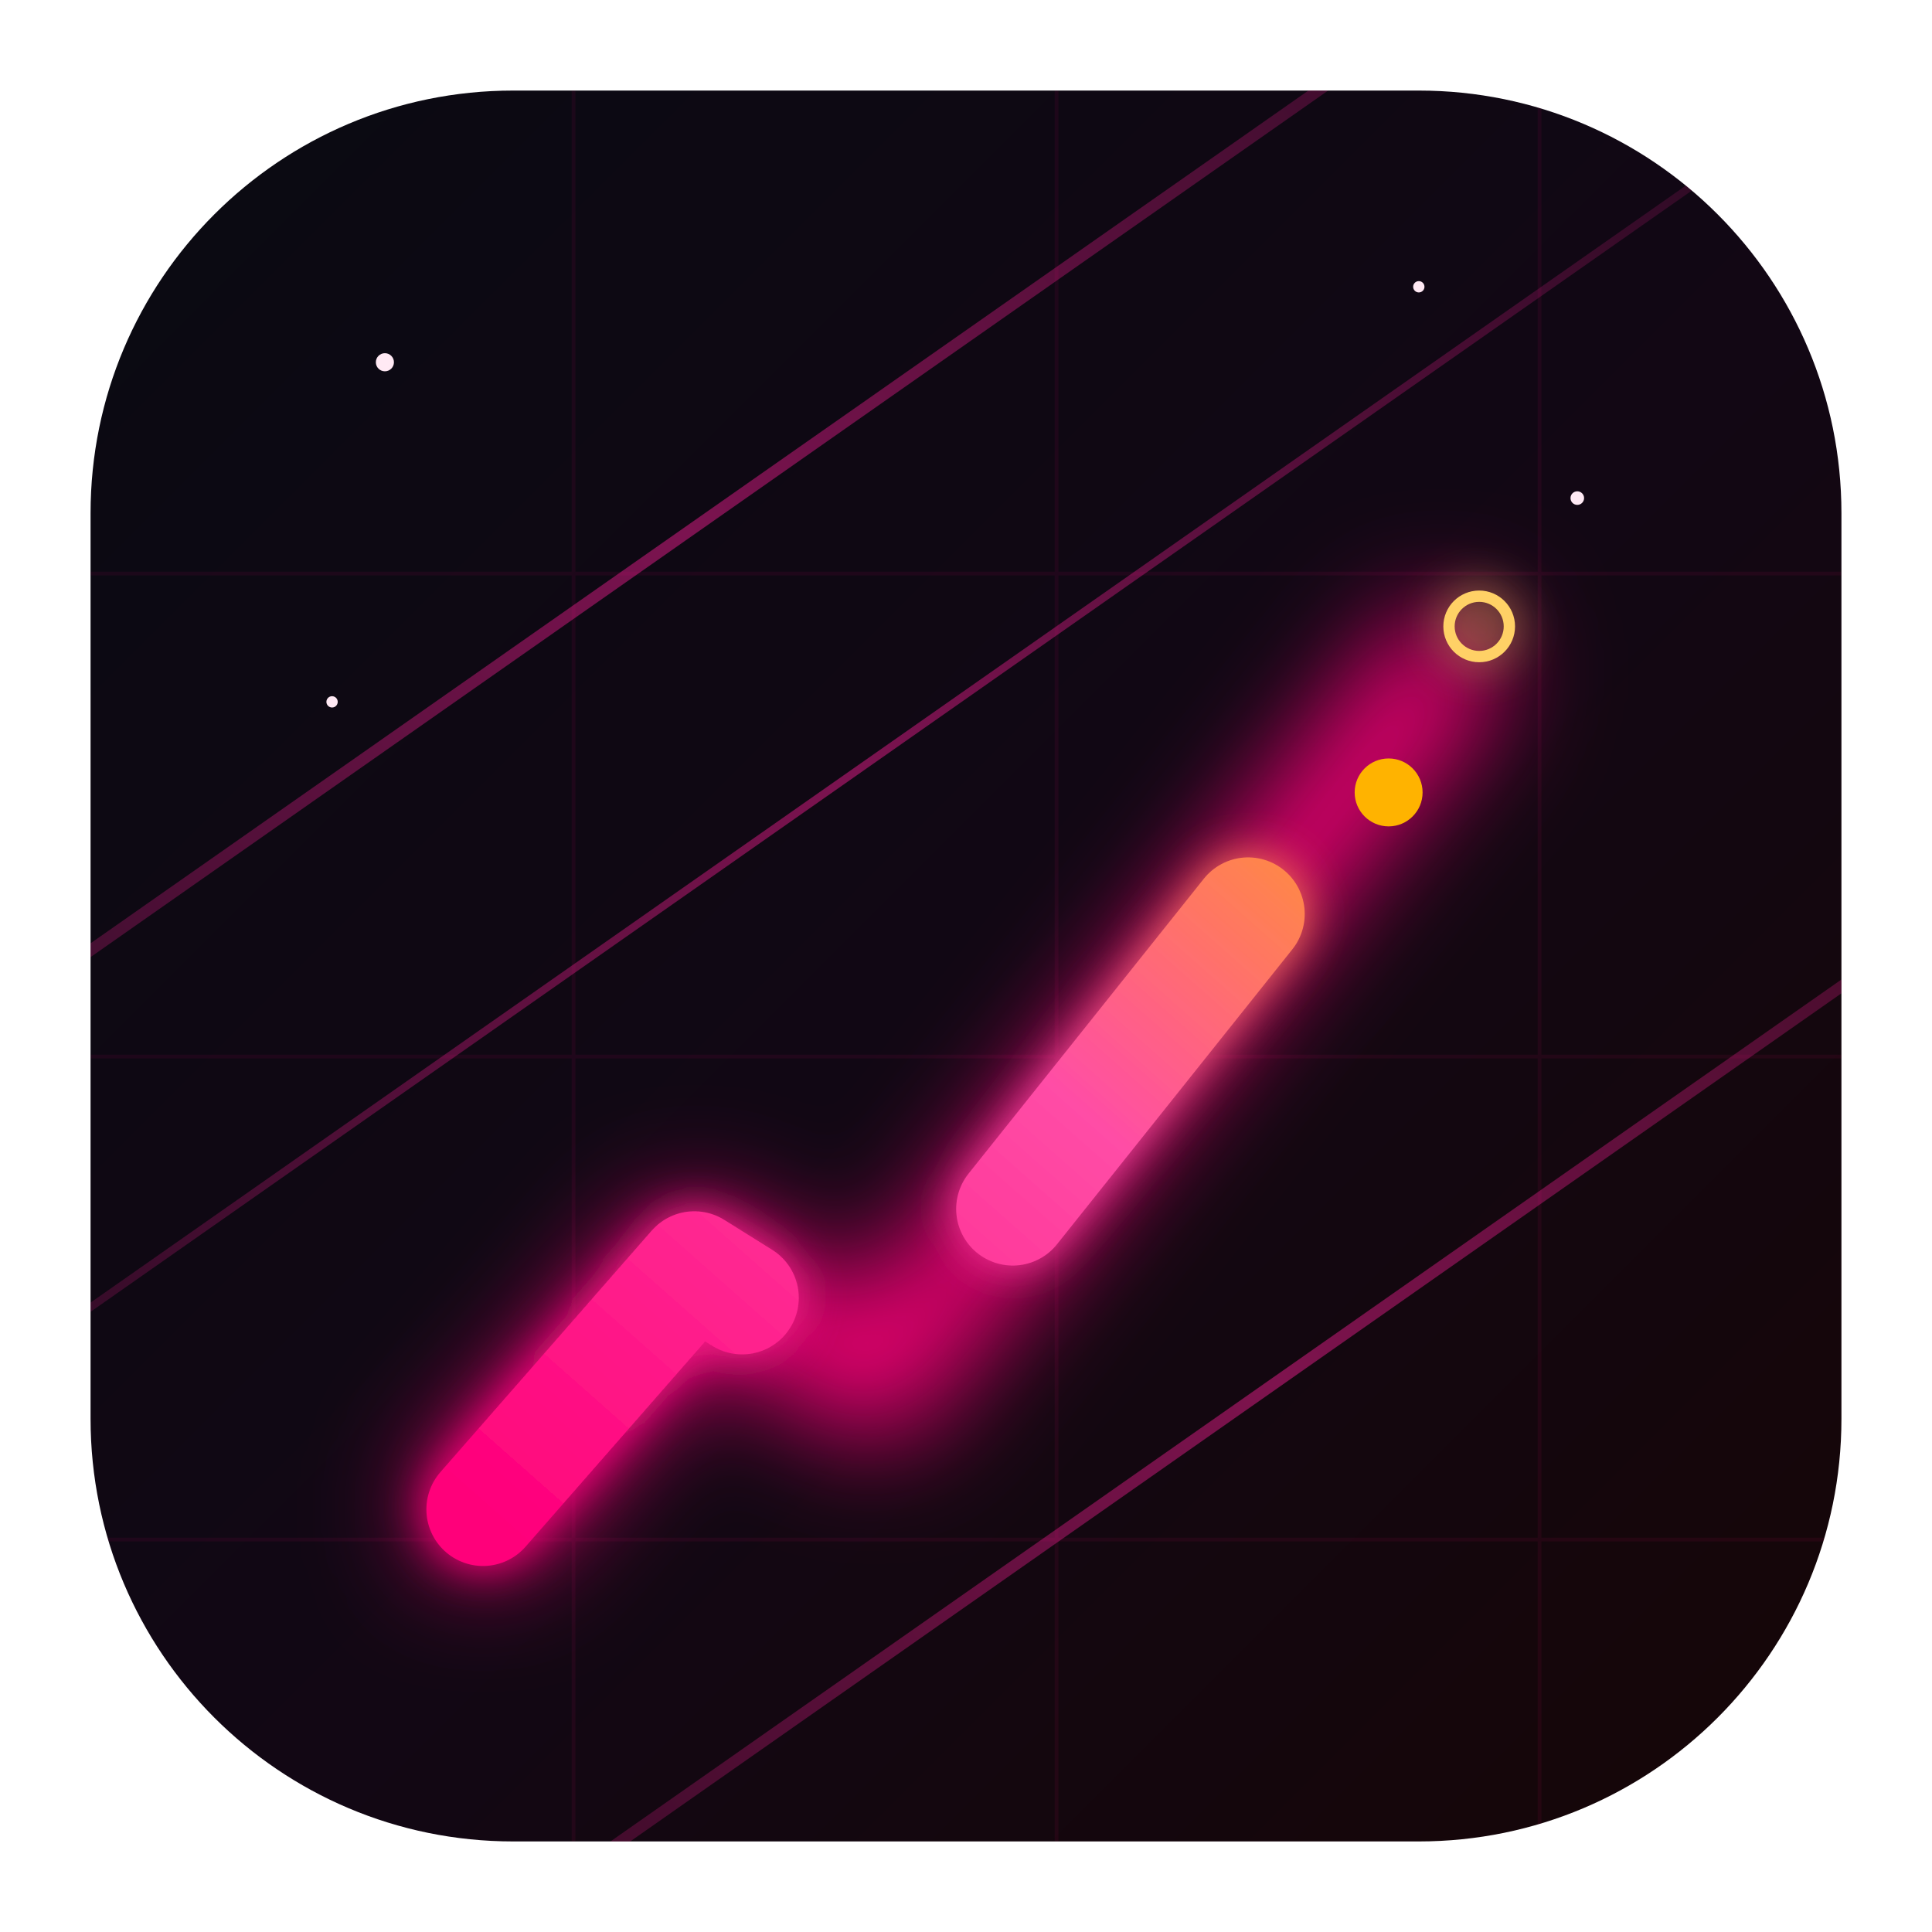
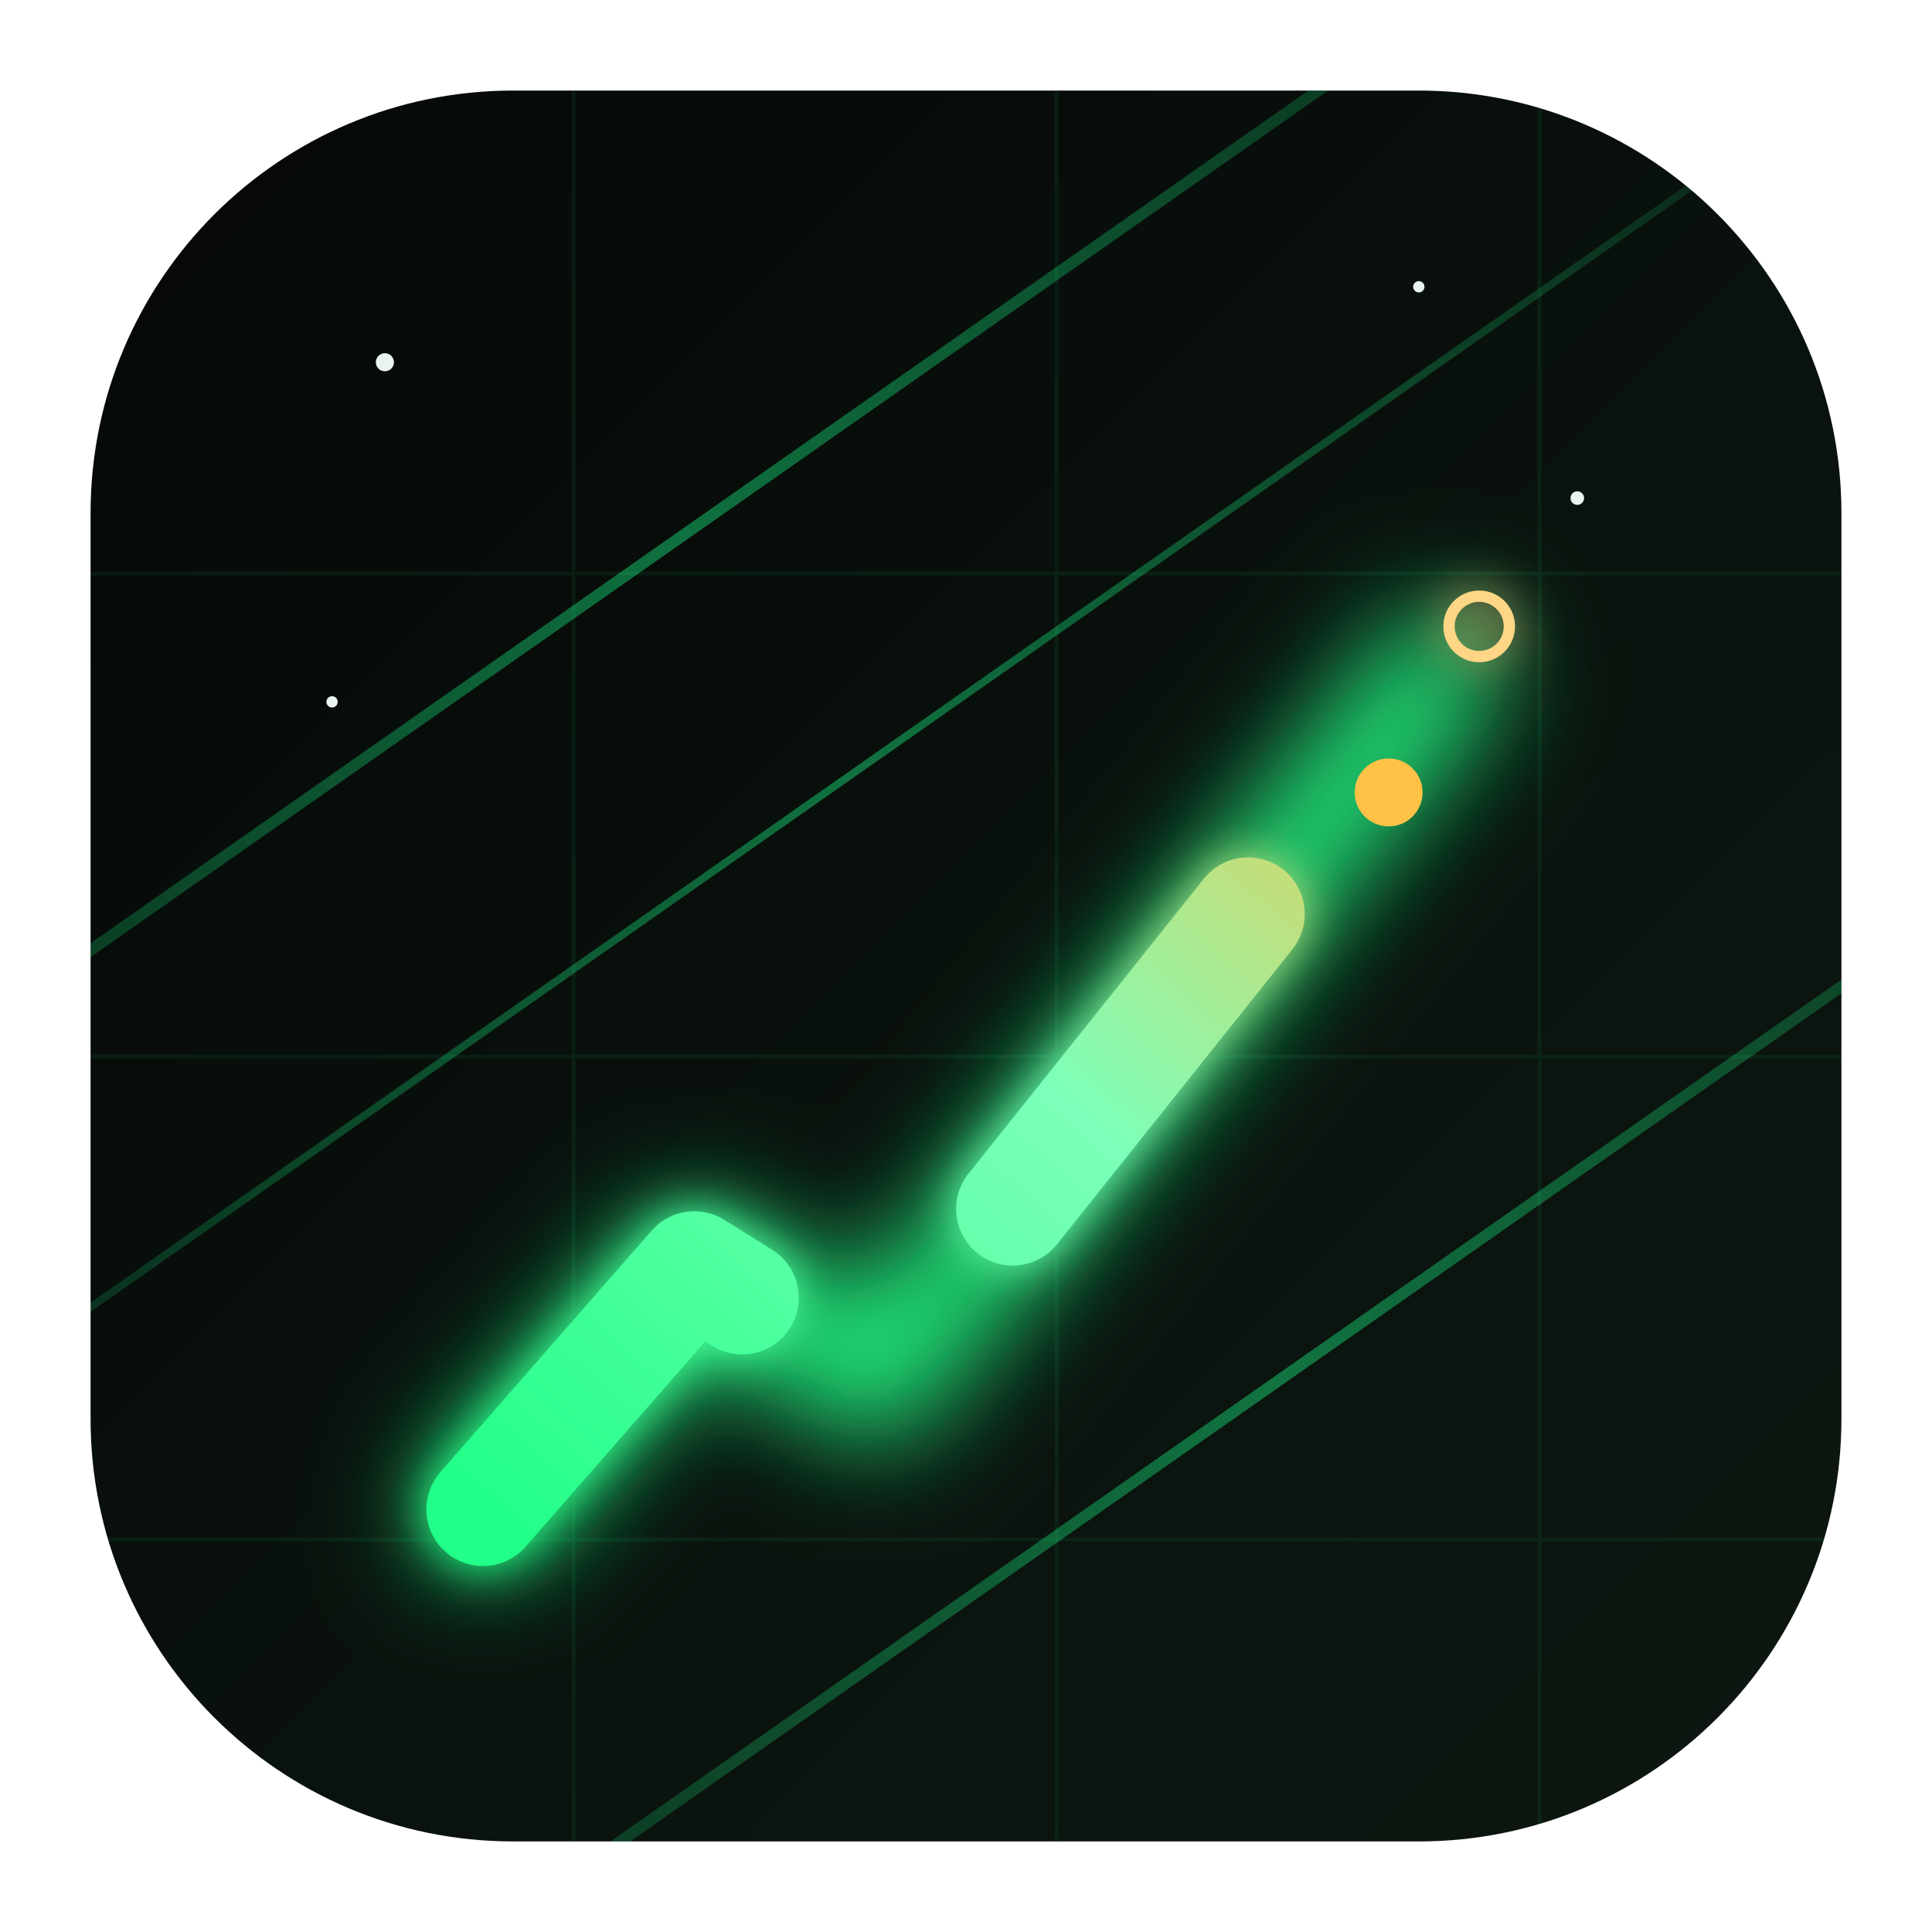
<svg xmlns="http://www.w3.org/2000/svg" viewBox="0 0 512 512" width="512" height="512" role="img" aria-label="LineLock animated mark — ledger rows settle gold as a rising edge arrow draws itself in">
  <defs>
    <linearGradient id="bg" x1="0" y1="0" x2="1" y2="1">
-       <stop offset="0" stop-color="#0A0A12" />
-       <stop offset="0.55" stop-color="#120714" />
-       <stop offset="1" stop-color="#160607" />
+       <stop offset="0" stop-color="#050807" />
+       <stop offset="0.55" stop-color="#0a120d" />
+       <stop offset="1" stop-color="#0d1710" />
    </linearGradient>
    <linearGradient id="edgeArrow" x1="0" y1="1" x2="1" y2="0">
-       <stop offset="0" stop-color="#FF007A" />
-       <stop offset="0.55" stop-color="#FF4DA6" />
-       <stop offset="1" stop-color="#FFB300" />
+       <stop offset="0" stop-color="#22ff88" />
+       <stop offset="0.55" stop-color="#7dffb9" />
+       <stop offset="1" stop-color="#ffc247" />
    </linearGradient>
    <linearGradient id="rowFill" x1="0" y1="0" x2="0" y2="1">
-       <stop offset="0" stop-color="#1c1220" />
-       <stop offset="1" stop-color="#120a14" />
+       <stop offset="0" stop-color="#12201a" />
+       <stop offset="1" stop-color="#0a120d" />
    </linearGradient>
    <linearGradient id="strip" x1="0" y1="0" x2="1" y2="0">
-       <stop offset="0" stop-color="#E91E8C" stop-opacity="0" />
-       <stop offset="0.5" stop-color="#E91E8C" stop-opacity="0.5" />
-       <stop offset="1" stop-color="#E91E8C" stop-opacity="0" />
+       <stop offset="0" stop-color="#16d474" stop-opacity="0" />
+       <stop offset="0.5" stop-color="#16d474" stop-opacity="0.5" />
+       <stop offset="1" stop-color="#16d474" stop-opacity="0" />
    </linearGradient>
    <radialGradient id="spark" cx="0.5" cy="0.5" r="0.5">
      <stop offset="0" stop-color="#ffffff" />
-       <stop offset="0.5" stop-color="#FFD166" />
-       <stop offset="1" stop-color="#FFB300" stop-opacity="0" />
+       <stop offset="0.5" stop-color="#ffd685" />
+       <stop offset="1" stop-color="#ffc247" stop-opacity="0" />
    </radialGradient>
    <filter id="glow" x="-40%" y="-40%" width="180%" height="180%">
      <feGaussianBlur stdDeviation="6" result="b" />
      <feMerge>
        <feMergeNode in="b" />
        <feMergeNode in="SourceGraphic" />
      </feMerge>
    </filter>
    <filter id="soft" x="-70%" y="-70%" width="240%" height="240%">
      <feGaussianBlur stdDeviation="15" />
    </filter>
    <clipPath id="badge">
      <rect x="24" y="24" width="464" height="464" rx="112" />
    </clipPath>
    <style>
      @keyframes breathe { 0%,100%{opacity:.24} 82%{opacity:.62} }
      @keyframes twinkle { 0%,100%{opacity:.25} 50%{opacity:.9} }
      @keyframes stripdrift { 0%,100%{opacity:.35} 50%{opacity:.8} }
      @keyframes dotsettle { 0%,54%{opacity:.25} 62%,100%{opacity:1} }
      .breath{animation:breathe 6s ease-in-out infinite}
      .tw{animation:twinkle 6s ease-in-out infinite}
      .strip{animation:stripdrift 6s ease-in-out infinite}
      .dot1{animation:dotsettle 6s ease-in-out infinite}
      @media (prefers-reduced-motion: reduce){*{animation:none !important}}
    </style>
  </defs>
  <rect x="24" y="24" width="464" height="464" rx="112" fill="url(#bg)" />
  <g clip-path="url(#badge)">
    <g transform="rotate(-35 256 256)">
      <rect class="strip" x="-120" y="118" width="760" height="3" fill="url(#strip)" />
      <rect class="strip" x="-120" y="196" width="760" height="2" fill="url(#strip)" style="animation-delay:-2s" />
      <rect class="strip" x="-120" y="392" width="760" height="3" fill="url(#strip)" style="animation-delay:-4s" />
    </g>
-     <g stroke="#FF007A" stroke-width="1" opacity="0.07">
+     <g stroke="#22ff88" stroke-width="1" opacity="0.07">
      <line x1="24" y1="152" x2="488" y2="152" />
      <line x1="24" y1="280" x2="488" y2="280" />
      <line x1="24" y1="408" x2="488" y2="408" />
      <line x1="152" y1="24" x2="152" y2="488" />
      <line x1="280" y1="24" x2="280" y2="488" />
      <line x1="408" y1="24" x2="408" y2="488" />
    </g>
-     <g fill="#ffe9f4">
+     <g fill="#e9f4ee">
      <circle class="tw" cx="102" cy="96" r="2.4" />
      <circle class="tw" cx="418" cy="132" r="1.8" style="animation-delay:-2s" />
      <circle class="tw" cx="376" cy="76" r="1.5" style="animation-delay:-1s" />
      <circle class="tw" cx="88" cy="186" r="1.5" style="animation-delay:-3s" />
    </g>
  </g>
  <g class="breath" filter="url(#soft)">
-     <path d="M128 400 L184 336 L232 366 L382 178" fill="none" stroke="#FF007A" stroke-width="30" stroke-linecap="round" stroke-linejoin="round" />
+     <path d="M128 400 L184 336 L232 366 L382 178" fill="none" stroke="#22ff88" stroke-width="30" stroke-linecap="round" stroke-linejoin="round" />
  </g>
  <g>
    <g opacity="0">
      <animate attributeName="opacity" values="0;0;1;1;1;0" keyTimes="0;0.04;0.1;0.66;0.94;1" dur="6s" repeatCount="indefinite" />
-       <rect x="112" y="180" width="288" height="60" rx="16" fill="url(#rowFill)" stroke="#3a2340" stroke-width="2.5" />
-       <rect x="136" y="204" width="74" height="12" rx="6" fill="#5b4763" />
+       <rect x="112" y="180" width="288" height="60" rx="16" fill="url(#rowFill)" stroke="#23402f" stroke-width="2.5" />
+       <rect x="136" y="204" width="74" height="12" rx="6" fill="#4a6356" />
    </g>
    <g opacity="0">
      <animate attributeName="opacity" values="0;0;1;1;1;0" keyTimes="0;0.1;0.16;0.66;0.94;1" dur="6s" repeatCount="indefinite" />
-       <rect x="112" y="262" width="288" height="60" rx="16" fill="url(#rowFill)" stroke="#3a2340" stroke-width="2.5" />
-       <rect x="136" y="286" width="58" height="12" rx="6" fill="#5b4763" />
+       <rect x="112" y="262" width="288" height="60" rx="16" fill="url(#rowFill)" stroke="#23402f" stroke-width="2.5" />
+       <rect x="136" y="286" width="58" height="12" rx="6" fill="#4a6356" />
    </g>
    <g opacity="0">
      <animate attributeName="opacity" values="0;0;1;1;1;0" keyTimes="0;0.16;0.22;0.66;0.94;1" dur="6s" repeatCount="indefinite" />
-       <rect x="112" y="344" width="288" height="60" rx="16" fill="url(#rowFill)" stroke="#3a2340" stroke-width="2.5" />
-       <rect x="136" y="368" width="66" height="12" rx="6" fill="#5b4763" />
+       <rect x="112" y="344" width="288" height="60" rx="16" fill="url(#rowFill)" stroke="#23402f" stroke-width="2.5" />
+       <rect x="136" y="368" width="66" height="12" rx="6" fill="#4a6356" />
    </g>
-     <circle class="dot1" cx="368" cy="210" r="9" fill="#FFB300" />
-     <circle cx="368" cy="292" r="9" fill="#FFB300" opacity="0">
+     <circle class="dot1" cx="368" cy="210" r="9" fill="#ffc247" />
+     <circle cx="368" cy="292" r="9" fill="#ffc247" opacity="0">
      <animate attributeName="opacity" values="0;0;0.7;0.7;0" keyTimes="0;0.6;0.68;0.94;1" dur="6s" repeatCount="indefinite" />
    </circle>
-     <circle cx="368" cy="374" r="9" fill="none" stroke="#FF007A" stroke-width="3" opacity="0">
+     <circle cx="368" cy="374" r="9" fill="none" stroke="#22ff88" stroke-width="3" opacity="0">
      <animate attributeName="opacity" values="0;0;0.85;0.85;0" keyTimes="0;0.2;0.26;0.94;1" dur="6s" repeatCount="indefinite" />
    </circle>
  </g>
  <g filter="url(#glow)">
    <path d="M128 400 L184 336 L232 366 L382 178" fill="none" stroke="url(#edgeArrow)" stroke-width="30" stroke-linecap="round" stroke-linejoin="round" pathLength="100" stroke-dasharray="100">
      <animate attributeName="stroke-dashoffset" values="100;100;0;0;0" keyTimes="0;0.2;0.5;0.94;1" dur="6s" repeatCount="indefinite" />
      <animate attributeName="opacity" values="0;1;1;1;0" keyTimes="0;0.22;0.5;0.94;1" dur="6s" repeatCount="indefinite" />
    </path>
-     <path d="M406 148 L399 201 L355 166 Z" fill="#FFB300" opacity="0">
+     <path d="M406 148 L399 201 L355 166 Z" fill="#ffc247" opacity="0">
      <animate attributeName="opacity" values="0;0;1;1;0" keyTimes="0;0.5;0.56;0.94;1" dur="6s" repeatCount="indefinite" />
    </path>
-     <circle cx="392" cy="166" r="8" fill="none" stroke="#FFD166" stroke-width="3">
+     <circle cx="392" cy="166" r="8" fill="none" stroke="#ffd685" stroke-width="3">
      <animate attributeName="r" values="6;6;48;48" keyTimes="0;0.52;0.68;1" dur="6s" repeatCount="indefinite" />
      <animate attributeName="opacity" values="0;0;0.85;0;0" keyTimes="0;0.52;0.56;0.7;1" dur="6s" repeatCount="indefinite" />
    </circle>
    <circle cx="392" cy="166" r="14" fill="url(#spark)" opacity="0">
      <animate attributeName="opacity" values="0;0;1;0;0" keyTimes="0;0.5;0.56;0.66;1" dur="6s" repeatCount="indefinite" />
    </circle>
  </g>
</svg>
